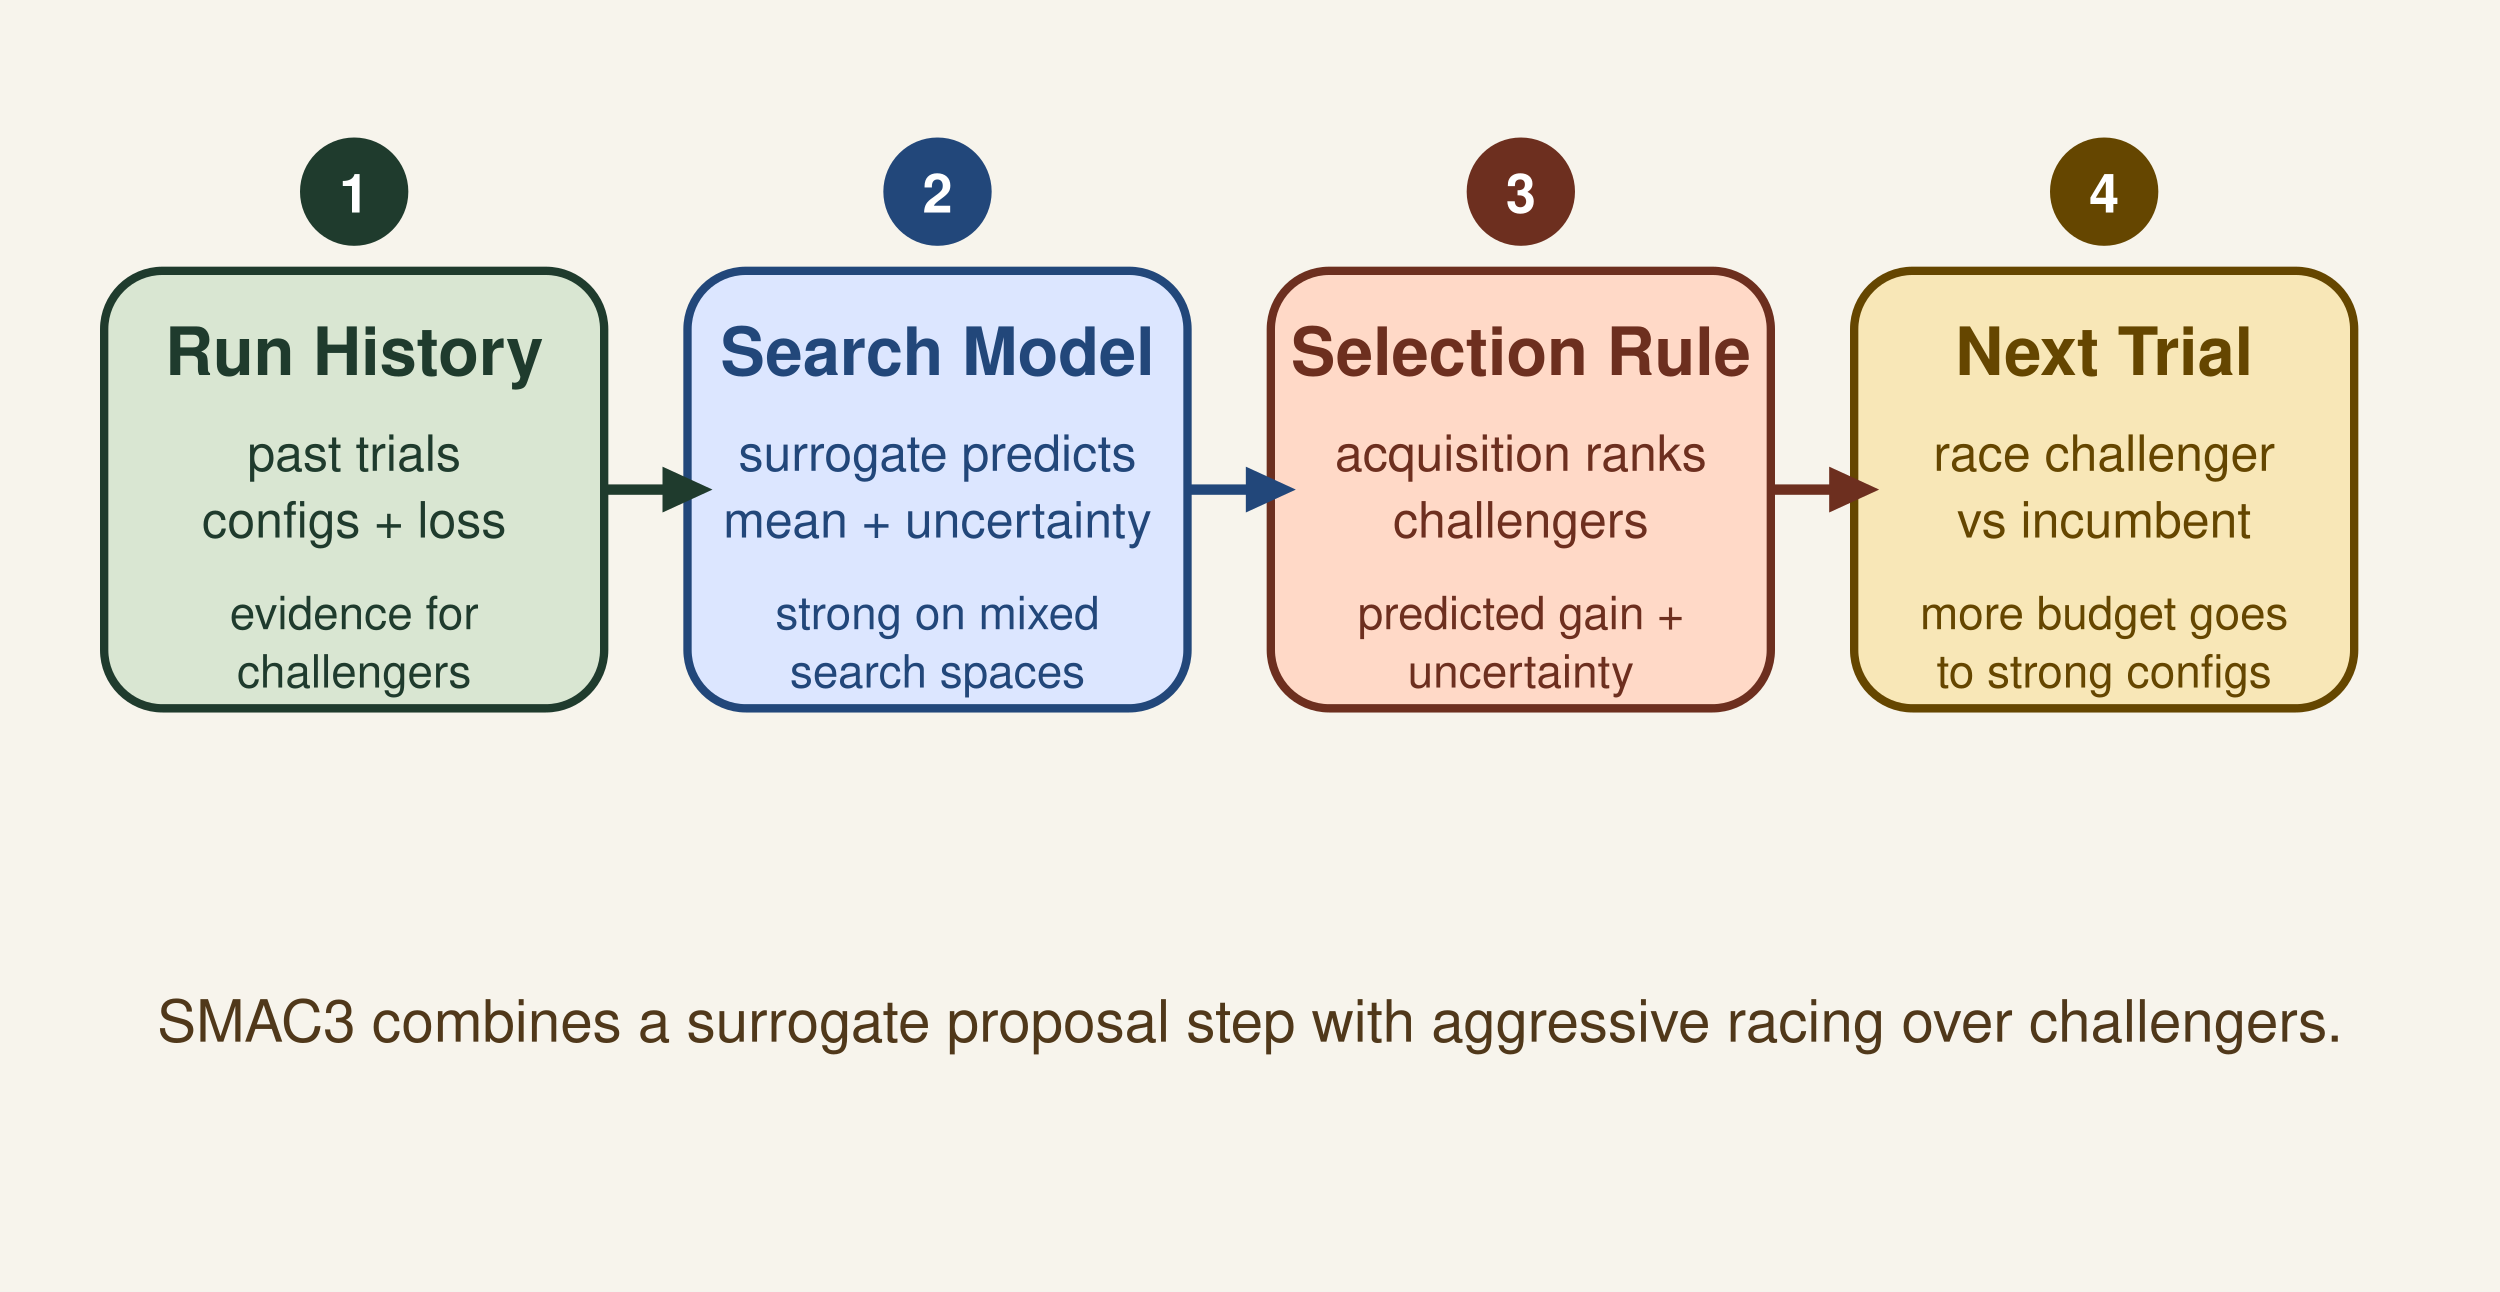
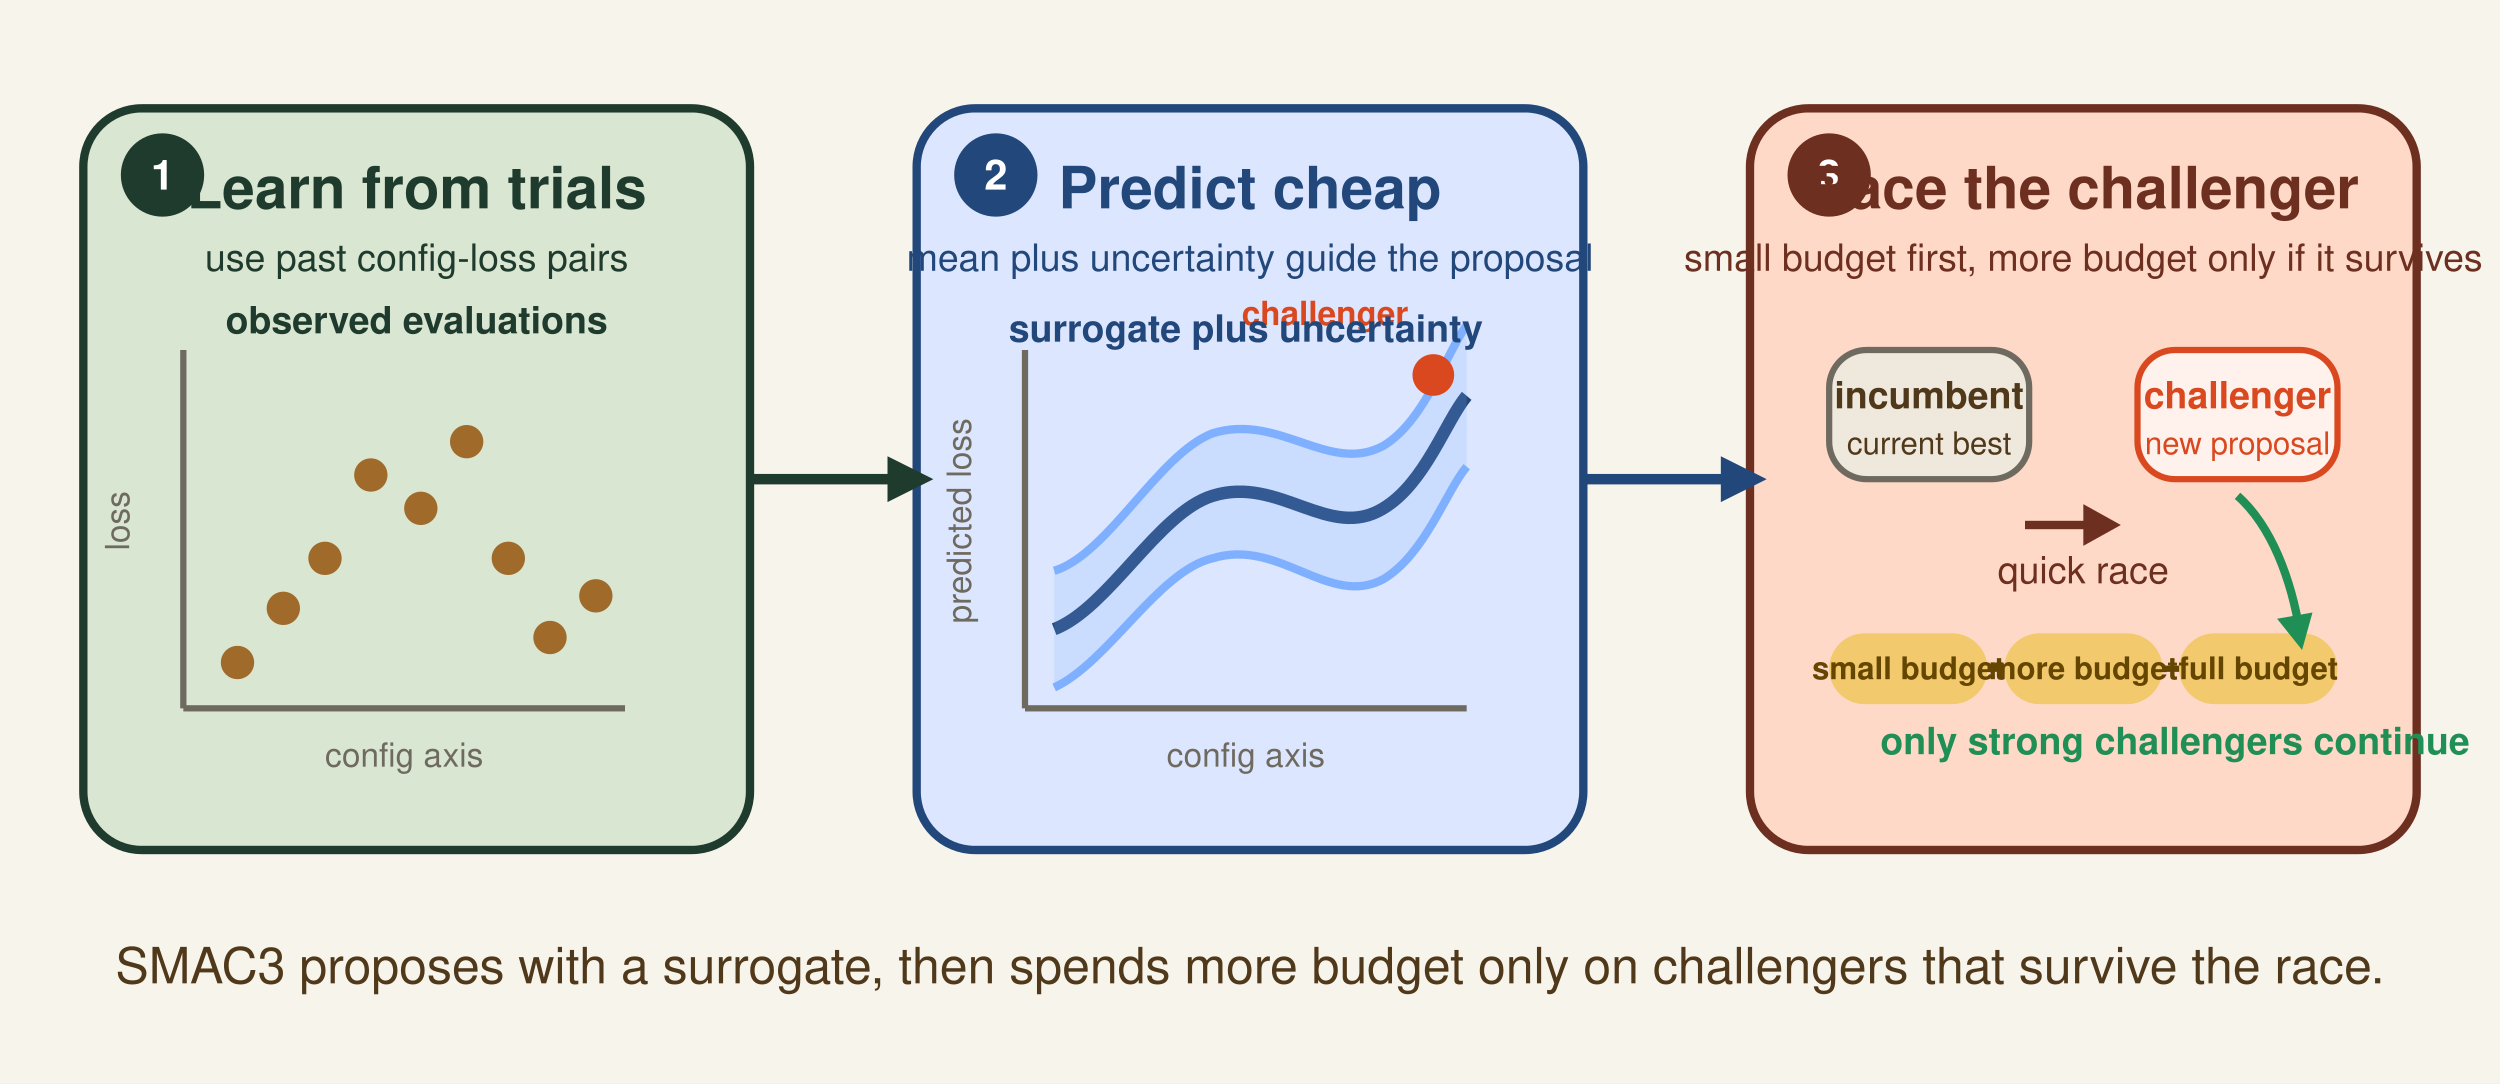
- <svg xmlns="http://www.w3.org/2000/svg" width="1200" height="620" viewBox="0 0 1200 620">
-   <rect width="1200" height="620" fill="#f7f4ec" />
-   <circle cx="170" cy="92" r="26" fill="#1f3b2d" />
-   <text x="170" y="102" text-anchor="middle" font-family="Helvetica, Arial, sans-serif" font-size="26" font-weight="700" fill="#ffffff">1</text>
-   <circle cx="450" cy="92" r="26" fill="#22477a" />
-   <text x="450" y="102" text-anchor="middle" font-family="Helvetica, Arial, sans-serif" font-size="26" font-weight="700" fill="#ffffff">2</text>
-   <circle cx="730" cy="92" r="26" fill="#6d2f1f" />
-   <text x="730" y="102" text-anchor="middle" font-family="Helvetica, Arial, sans-serif" font-size="26" font-weight="700" fill="#ffffff">3</text>
-   <circle cx="1010" cy="92" r="26" fill="#654600" />
-   <text x="1010" y="102" text-anchor="middle" font-family="Helvetica, Arial, sans-serif" font-size="26" font-weight="700" fill="#ffffff">4</text>
-   <rect x="50" y="130" width="240" height="210" rx="28" fill="#d9e6d2" stroke="#1f3b2d" stroke-width="4" />
-   <text x="170" y="180" text-anchor="middle" font-family="Helvetica, Arial, sans-serif" font-size="32" font-weight="700" fill="#1f3b2d">Run History</text>
-   <text x="170" y="226" text-anchor="middle" font-family="Helvetica, Arial, sans-serif" font-size="24" fill="#1f3b2d">past trials</text>
-   <text x="170" y="258" text-anchor="middle" font-family="Helvetica, Arial, sans-serif" font-size="24" fill="#1f3b2d">configs + loss</text>
-   <text x="170" y="302" text-anchor="middle" font-family="Helvetica, Arial, sans-serif" font-size="22" fill="#1f3b2d">evidence for</text>
-   <text x="170" y="330" text-anchor="middle" font-family="Helvetica, Arial, sans-serif" font-size="22" fill="#1f3b2d">challengers</text>
-   <rect x="330" y="130" width="240" height="210" rx="28" fill="#dce6ff" stroke="#22477a" stroke-width="4" />
-   <text x="450" y="180" text-anchor="middle" font-family="Helvetica, Arial, sans-serif" font-size="32" font-weight="700" fill="#22477a">Search Model</text>
-   <text x="450" y="226" text-anchor="middle" font-family="Helvetica, Arial, sans-serif" font-size="24" fill="#22477a">surrogate predicts</text>
-   <text x="450" y="258" text-anchor="middle" font-family="Helvetica, Arial, sans-serif" font-size="24" fill="#22477a">mean + uncertainty</text>
-   <text x="450" y="302" text-anchor="middle" font-family="Helvetica, Arial, sans-serif" font-size="22" fill="#22477a">strong on mixed</text>
-   <text x="450" y="330" text-anchor="middle" font-family="Helvetica, Arial, sans-serif" font-size="22" fill="#22477a">search spaces</text>
-   <rect x="610" y="130" width="240" height="210" rx="28" fill="#ffd9c7" stroke="#6d2f1f" stroke-width="4" />
-   <text x="730" y="180" text-anchor="middle" font-family="Helvetica, Arial, sans-serif" font-size="32" font-weight="700" fill="#6d2f1f">Selection Rule</text>
-   <text x="730" y="226" text-anchor="middle" font-family="Helvetica, Arial, sans-serif" font-size="24" fill="#6d2f1f">acquisition ranks</text>
-   <text x="730" y="258" text-anchor="middle" font-family="Helvetica, Arial, sans-serif" font-size="24" fill="#6d2f1f">challengers</text>
-   <text x="730" y="302" text-anchor="middle" font-family="Helvetica, Arial, sans-serif" font-size="22" fill="#6d2f1f">predicted gain +</text>
-   <text x="730" y="330" text-anchor="middle" font-family="Helvetica, Arial, sans-serif" font-size="22" fill="#6d2f1f">uncertainty</text>
-   <rect x="890" y="130" width="240" height="210" rx="28" fill="#f8e7b7" stroke="#654600" stroke-width="4" />
-   <text x="1010" y="180" text-anchor="middle" font-family="Helvetica, Arial, sans-serif" font-size="32" font-weight="700" fill="#654600">Next Trial</text>
-   <text x="1010" y="226" text-anchor="middle" font-family="Helvetica, Arial, sans-serif" font-size="24" fill="#654600">race challenger</text>
-   <text x="1010" y="258" text-anchor="middle" font-family="Helvetica, Arial, sans-serif" font-size="24" fill="#654600">vs incumbent</text>
-   <text x="1010" y="302" text-anchor="middle" font-family="Helvetica, Arial, sans-serif" font-size="22" fill="#654600">more budget goes</text>
-   <text x="1010" y="330" text-anchor="middle" font-family="Helvetica, Arial, sans-serif" font-size="22" fill="#654600">to strong configs</text>
-   <path d="M290 235 C302 235, 314 235, 330 235" fill="none" stroke="#1f3b2d" stroke-width="5" />
-   <polygon points="318,224 342,235 318,246" fill="#1f3b2d" />
-   <path d="M570 235 C582 235, 594 235, 610 235" fill="none" stroke="#22477a" stroke-width="5" />
-   <polygon points="598,224 622,235 598,246" fill="#22477a" />
-   <path d="M850 235 C862 235, 874 235, 890 235" fill="none" stroke="#6d2f1f" stroke-width="5" />
-   <polygon points="878,224 902,235 878,246" fill="#6d2f1f" />
-   <text x="600" y="500" text-anchor="middle" font-family="Helvetica, Arial, sans-serif" font-size="28" fill="#50381a">
-     SMAC3 combines a surrogate proposal step with aggressive racing over challengers.
+ <svg xmlns="http://www.w3.org/2000/svg" width="1200" height="520" viewBox="0 0 1200 520">
+   <rect width="1200" height="520" fill="#f7f4ec" />
+   <rect x="40" y="52" width="320" height="356" rx="28" fill="#d9e6d2" stroke="#1f3b2d" stroke-width="4" />
+   <rect x="440" y="52" width="320" height="356" rx="28" fill="#dce6ff" stroke="#22477a" stroke-width="4" />
+   <rect x="840" y="52" width="320" height="356" rx="28" fill="#ffd9c7" stroke="#6d2f1f" stroke-width="4" />
+   <circle cx="78" cy="84" r="20" fill="#1f3b2d" />
+   <text x="78" y="91" text-anchor="middle" font-family="Helvetica, Arial, sans-serif" font-size="20" font-weight="700" fill="#ffffff">1</text>
+   <circle cx="478" cy="84" r="20" fill="#22477a" />
+   <text x="478" y="91" text-anchor="middle" font-family="Helvetica, Arial, sans-serif" font-size="20" font-weight="700" fill="#ffffff">2</text>
+   <circle cx="878" cy="84" r="20" fill="#6d2f1f" />
+   <text x="878" y="91" text-anchor="middle" font-family="Helvetica, Arial, sans-serif" font-size="20" font-weight="700" fill="#ffffff">3</text>
+   <text x="200" y="100" text-anchor="middle" font-family="Helvetica, Arial, sans-serif" font-size="28" font-weight="700" fill="#1f3b2d">Learn from trials</text>
+   <text x="600" y="100" text-anchor="middle" font-family="Helvetica, Arial, sans-serif" font-size="28" font-weight="700" fill="#22477a">Predict cheap</text>
+   <text x="1000" y="100" text-anchor="middle" font-family="Helvetica, Arial, sans-serif" font-size="28" font-weight="700" fill="#6d2f1f">Race the challenger</text>
+   <text x="200" y="130" text-anchor="middle" font-family="Helvetica, Arial, sans-serif" font-size="18" fill="#1f3b2d">use past config-loss pairs</text>
+   <text x="600" y="130" text-anchor="middle" font-family="Helvetica, Arial, sans-serif" font-size="18" fill="#22477a">mean plus uncertainty guide the proposal</text>
+   <text x="1000" y="130" text-anchor="middle" font-family="Helvetica, Arial, sans-serif" font-size="18" fill="#6d2f1f">small budget first, more budget only if it survives</text>
+   <line x1="88" y1="340" x2="300" y2="340" stroke="#6f6a5f" stroke-width="3" />
+   <line x1="88" y1="340" x2="88" y2="168" stroke="#6f6a5f" stroke-width="3" />
+   <text x="194" y="368" text-anchor="middle" font-family="Helvetica, Arial, sans-serif" font-size="16" fill="#6f6a5f">config axis</text>
+   <text x="62" y="250" text-anchor="middle" transform="rotate(-90 62 250)" font-family="Helvetica, Arial, sans-serif" font-size="16" fill="#6f6a5f">loss</text>
+   <circle cx="114" cy="318" r="8" fill="#a06a2a" />
+   <circle cx="136" cy="292" r="8" fill="#a06a2a" />
+   <circle cx="156" cy="268" r="8" fill="#a06a2a" />
+   <circle cx="178" cy="228" r="8" fill="#a06a2a" />
+   <circle cx="202" cy="244" r="8" fill="#a06a2a" />
+   <circle cx="224" cy="212" r="8" fill="#a06a2a" />
+   <circle cx="244" cy="268" r="8" fill="#a06a2a" />
+   <circle cx="264" cy="306" r="8" fill="#a06a2a" />
+   <circle cx="286" cy="286" r="8" fill="#a06a2a" />
+   <text x="200" y="160" text-anchor="middle" font-family="Helvetica, Arial, sans-serif" font-size="18" font-weight="700" fill="#1f3b2d">observed evaluations</text>
+   <line x1="492" y1="340" x2="704" y2="340" stroke="#6f6a5f" stroke-width="3" />
+   <line x1="492" y1="340" x2="492" y2="168" stroke="#6f6a5f" stroke-width="3" />
+   <text x="598" y="368" text-anchor="middle" font-family="Helvetica, Arial, sans-serif" font-size="16" fill="#6f6a5f">config axis</text>
+   <text x="466" y="250" text-anchor="middle" transform="rotate(-90 466 250)" font-family="Helvetica, Arial, sans-serif" font-size="16" fill="#6f6a5f">predicted loss</text>
+   <path d="M506 302 C532 292, 556 246, 582 238 C614 228, 638 260, 664 244 C684 232, 694 202, 704 190" fill="none" stroke="#22477a" stroke-width="6" />
+   <path d="M506 330 C532 318, 556 274, 582 268 C614 258, 638 292, 664 278 C684 266, 694 236, 704 224" fill="none" stroke="#7fb0ff" stroke-width="4" />
+   <path d="M506 274 C532 266, 556 218, 582 208 C614 198, 638 228, 664 214 C684 202, 694 170, 704 156" fill="none" stroke="#7fb0ff" stroke-width="4" />
+   <path d="M506 274 C532 266, 556 218, 582 208 C614 198, 638 228, 664 214 C684 202, 694 170, 704 156 L704 224 C694 236, 684 266, 664 278 C638 292, 614 258, 582 268 C556 274, 532 318, 506 330 Z" fill="#7fb0ff" opacity="0.18" />
+   <circle cx="688" cy="180" r="10" fill="#d9481e" />
+   <text x="676" y="156" text-anchor="end" font-family="Helvetica, Arial, sans-serif" font-size="16" font-weight="700" fill="#d9481e">challenger</text>
+   <text x="598" y="164" text-anchor="middle" font-family="Helvetica, Arial, sans-serif" font-size="18" font-weight="700" fill="#22477a">surrogate plus uncertainty</text>
+   <rect x="878" y="168" width="96" height="62" rx="18" fill="#efe9dd" stroke="#6f6a5f" stroke-width="3" />
+   <text x="926" y="196" text-anchor="middle" font-family="Helvetica, Arial, sans-serif" font-size="18" font-weight="700" fill="#50381a">incumbent</text>
+   <text x="926" y="218" text-anchor="middle" font-family="Helvetica, Arial, sans-serif" font-size="15" fill="#50381a">current best</text>
+   <rect x="1026" y="168" width="96" height="62" rx="18" fill="#fff1ec" stroke="#d9481e" stroke-width="3" />
+   <text x="1074" y="196" text-anchor="middle" font-family="Helvetica, Arial, sans-serif" font-size="18" font-weight="700" fill="#d9481e">challenger</text>
+   <text x="1074" y="218" text-anchor="middle" font-family="Helvetica, Arial, sans-serif" font-size="15" fill="#d9481e">new proposal</text>
+   <path d="M972 252 C988 252, 996 252, 1012 252" fill="none" stroke="#6d2f1f" stroke-width="4" />
+   <polygon points="1000,242 1018,252 1000,262" fill="#6d2f1f" />
+   <text x="1000" y="280" text-anchor="middle" font-family="Helvetica, Arial, sans-serif" font-size="18" fill="#6d2f1f">quick race</text>
+   <rect x="878" y="304" width="76" height="34" rx="17" fill="#f2c96d" />
+   <text x="916" y="326" text-anchor="middle" font-family="Helvetica, Arial, sans-serif" font-size="15" font-weight="700" fill="#654600">small budget</text>
+   <rect x="962" y="304" width="76" height="34" rx="17" fill="#f2c96d" />
+   <text x="1000" y="326" text-anchor="middle" font-family="Helvetica, Arial, sans-serif" font-size="15" font-weight="700" fill="#654600">more budget</text>
+   <rect x="1046" y="304" width="76" height="34" rx="17" fill="#f2c96d" />
+   <text x="1084" y="326" text-anchor="middle" font-family="Helvetica, Arial, sans-serif" font-size="15" font-weight="700" fill="#654600">full budget</text>
+   <path d="M954 321 C958 321, 958 321, 962 321" fill="none" stroke="#654600" stroke-width="3" />
+   <path d="M1038 321 C1042 321, 1042 321, 1046 321" fill="none" stroke="#654600" stroke-width="3" />
+   <path d="M1074 238 C1090 252, 1100 278, 1104 304" fill="none" stroke="#1f8f55" stroke-width="4" />
+   <polygon points="1093,297 1105,312 1110,294" fill="#1f8f55" />
+   <text x="1044" y="362" text-anchor="middle" font-family="Helvetica, Arial, sans-serif" font-size="18" font-weight="700" fill="#1f8f55">only strong challengers continue</text>
+   <path d="M360 230 C388 230, 404 230, 440 230" fill="none" stroke="#1f3b2d" stroke-width="5" />
+   <polygon points="426,219 448,230 426,241" fill="#1f3b2d" />
+   <path d="M760 230 C788 230, 804 230, 840 230" fill="none" stroke="#22477a" stroke-width="5" />
+   <polygon points="826,219 848,230 826,241" fill="#22477a" />
+   <text x="600" y="472" text-anchor="middle" font-family="Helvetica, Arial, sans-serif" font-size="24" fill="#50381a">
+     SMAC3 proposes with a surrogate, then spends more budget only on challengers that survive the race.
  </text>
</svg>
